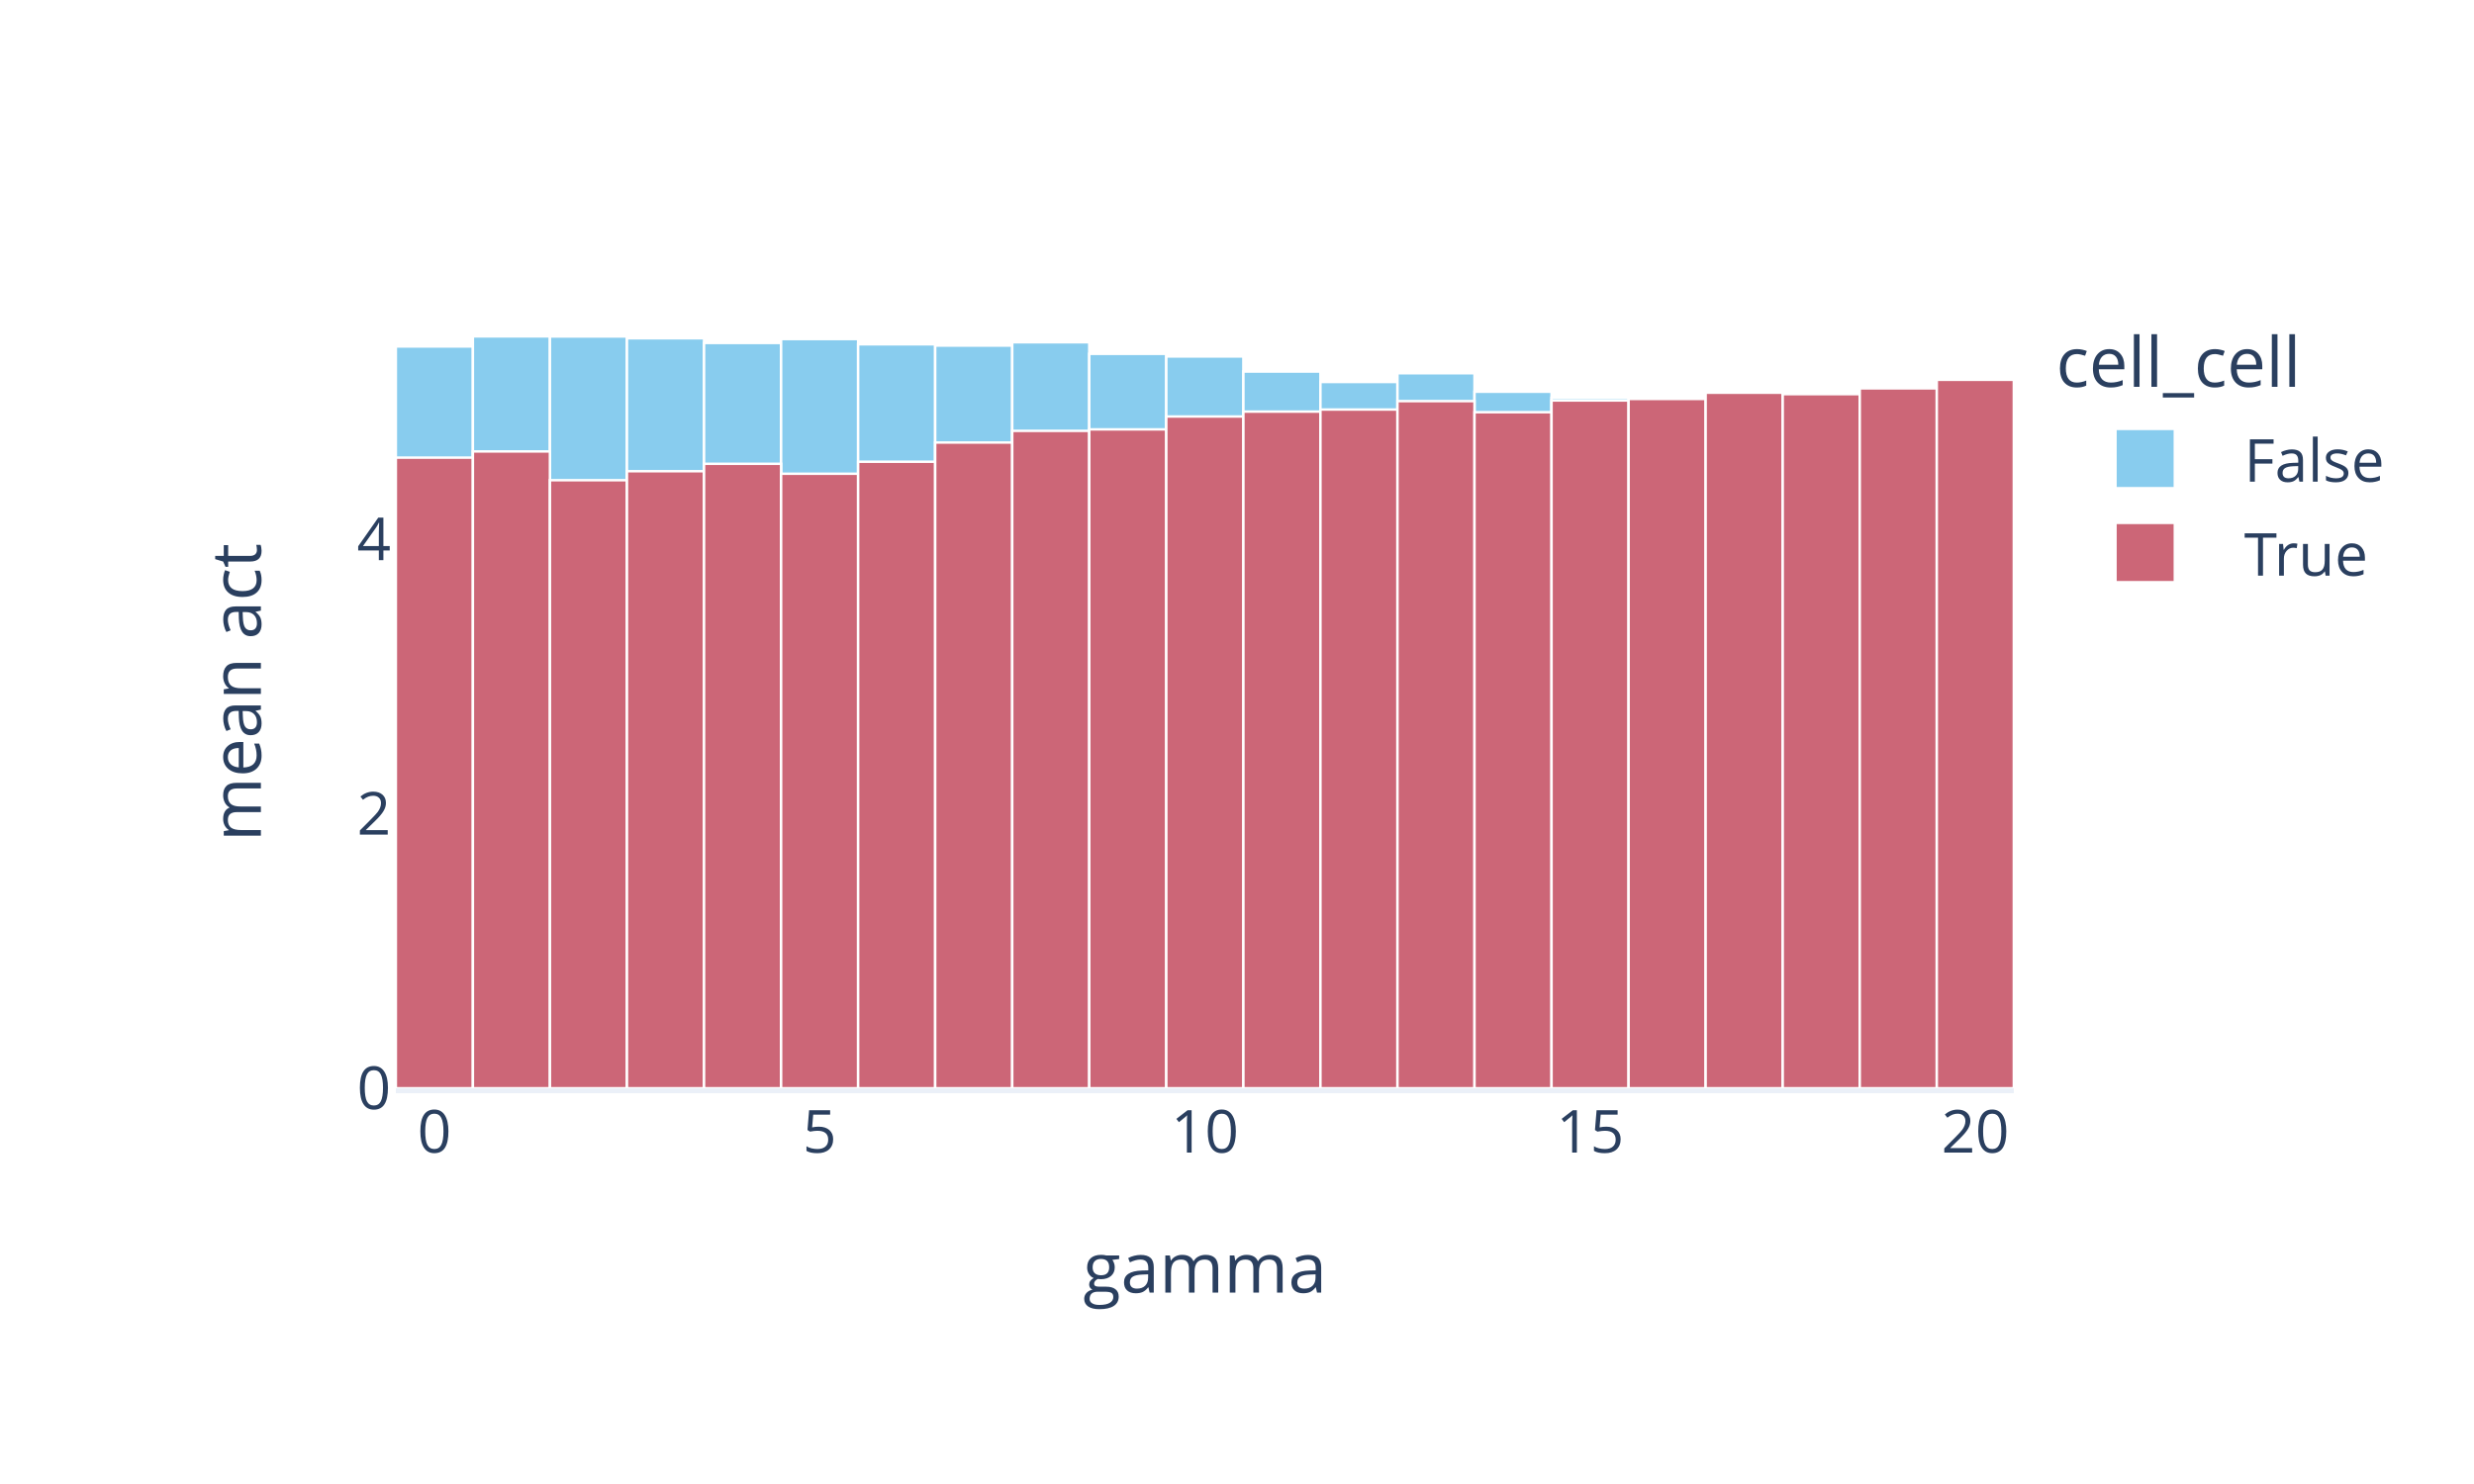
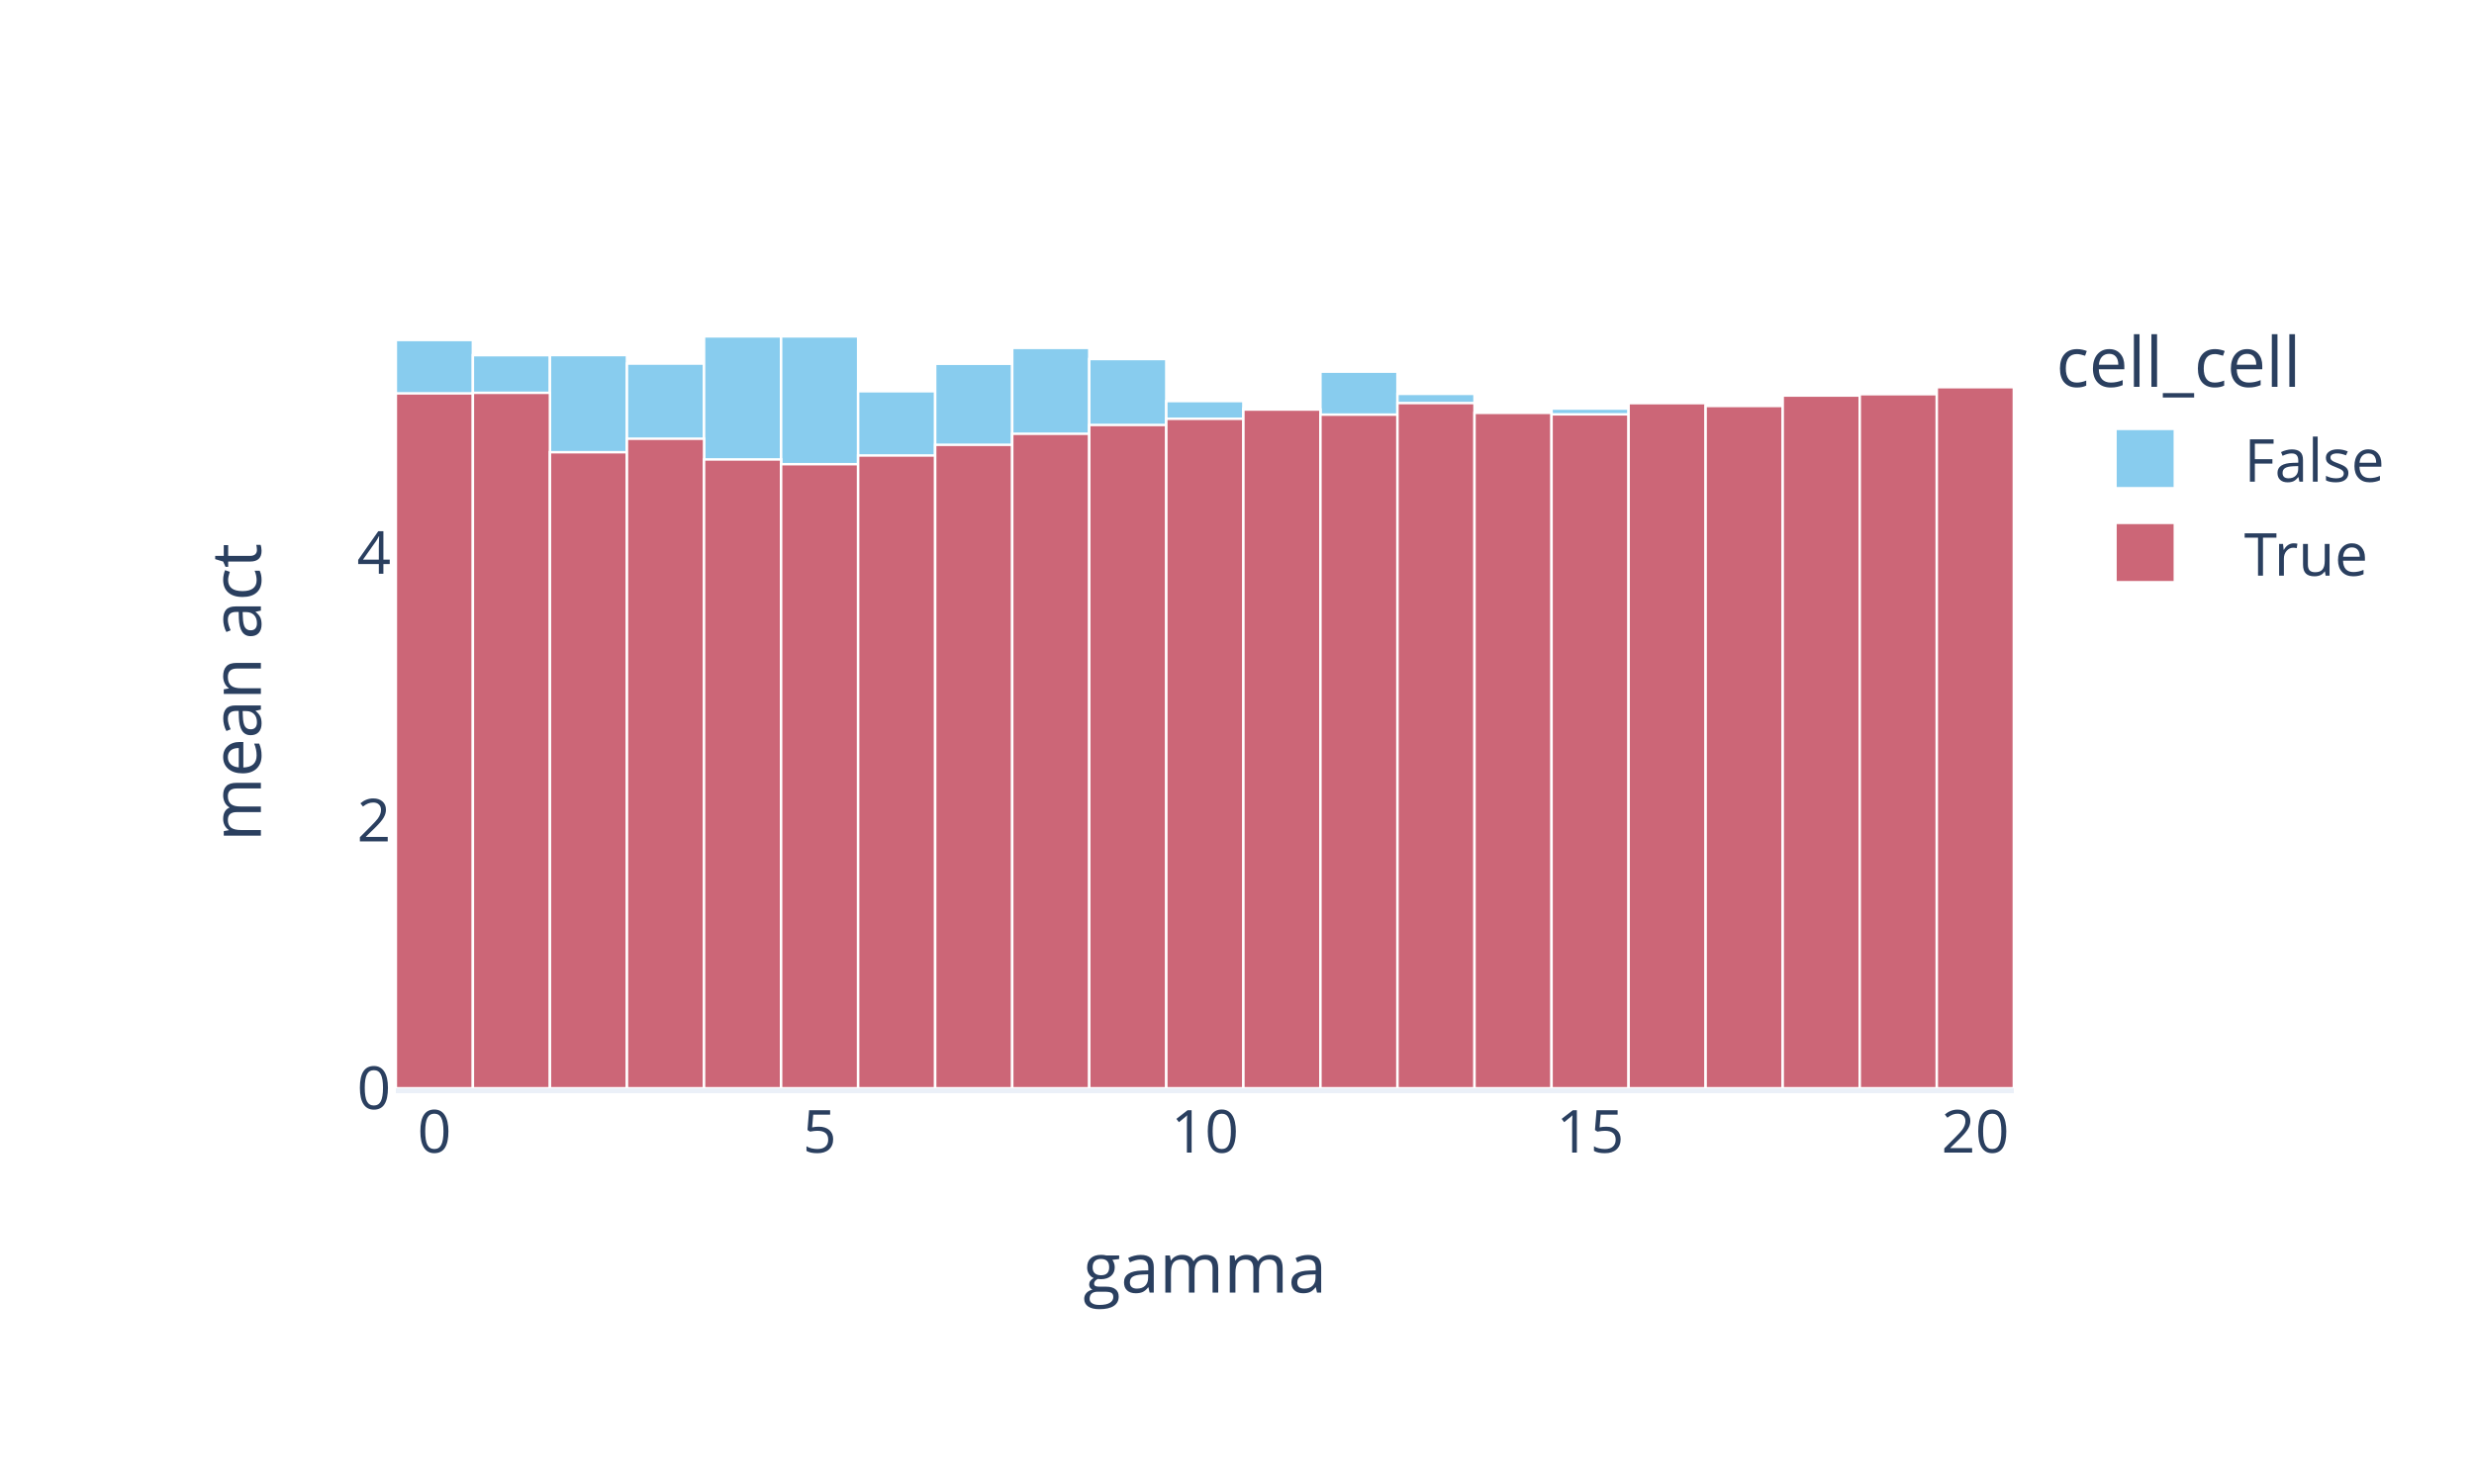
<svg xmlns="http://www.w3.org/2000/svg" class="main-svg" width="500" height="300" style="" viewBox="0 0 500 300">
  <rect x="0" y="0" width="500" height="300" style="fill: rgb(255, 255, 255); fill-opacity: 1;" />
-   <defs id="defs-697878">
+   <defs id="defs-a81a77">
    <g class="clips">
-       <clipPath id="clip697878xyplot" class="plotclip">
+       <clipPath id="clipa81a77xyplot" class="plotclip">
        <rect width="327" height="160" />
      </clipPath>
-       <clipPath class="axesclip" id="clip697878x">
+       <clipPath class="axesclip" id="clipa81a77x">
        <rect x="80" y="0" width="327" height="300" />
      </clipPath>
-       <clipPath class="axesclip" id="clip697878y">
+       <clipPath class="axesclip" id="clipa81a77y">
        <rect x="0" y="60" width="500" height="160" />
      </clipPath>
-       <clipPath class="axesclip" id="clip697878xy">
+       <clipPath class="axesclip" id="clipa81a77xy">
        <rect x="80" y="60" width="327" height="160" />
      </clipPath>
    </g>
    <g class="gradients" />
    <g class="patterns" />
  </defs>
  <g class="bglayer" />
  <g class="layer-below">
    <g class="imagelayer" />
    <g class="shapelayer" />
  </g>
  <g class="cartesianlayer">
    <g class="subplot xy">
      <g class="layer-subplot">
        <g class="shapelayer" />
        <g class="imagelayer" />
      </g>
      <g class="minor-gridlayer">
        <g class="x" />
        <g class="y" />
      </g>
      <g class="gridlayer">
        <g class="x" />
        <g class="y">
-           <path class="ygrid crisp" transform="translate(0,164.52)" d="M80,0h327" style="stroke: rgb(235, 240, 248); stroke-opacity: 1; stroke-width: 1px;" />
-           <path class="ygrid crisp" transform="translate(0,109.04)" d="M80,0h327" style="stroke: rgb(235, 240, 248); stroke-opacity: 1; stroke-width: 1px;" />
+           <path class="ygrid crisp" transform="translate(0,165.89)" d="M80,0h327" style="stroke: rgb(235, 240, 248); stroke-opacity: 1; stroke-width: 1px;" />
+           <path class="ygrid crisp" transform="translate(0,111.79)" d="M80,0h327" style="stroke: rgb(235, 240, 248); stroke-opacity: 1; stroke-width: 1px;" />
        </g>
      </g>
      <g class="zerolinelayer">
        <path class="yzl zl crisp" transform="translate(0,220)" d="M80,0h327" style="stroke: rgb(235, 240, 248); stroke-opacity: 1; stroke-width: 2px;" />
      </g>
      <g class="layer-between">
        <g class="shapelayer" />
        <g class="imagelayer" />
      </g>
      <path class="xlines-below" />
      <path class="ylines-below" />
      <g class="overlines-below" />
      <g class="xaxislayer-below" />
      <g class="yaxislayer-below" />
      <g class="overaxes-below" />
      <g class="overplot">
-         <g class="xy" transform="translate(80,60)" clip-path="url(#clip697878xyplot)">
+         <g class="xy" transform="translate(80,60)" clip-path="url(#clipa81a77xyplot)">
          <g class="barlayer mlayer">
            <g class="trace bars" style="opacity: 1;">
              <g class="points">
                <g class="point">
-                   <path d="M0,160V10.04H15.57V160Z" style="vector-effect: none; opacity: 1; stroke-width: 0.5px; fill: rgb(136, 204, 238); fill-opacity: 1; stroke: rgb(255, 255, 255); stroke-opacity: 1;" />
-                 </g>
-                 <g class="point">
-                   <path d="M15.57,160V8H31.14V160Z" style="vector-effect: none; opacity: 1; stroke-width: 0.5px; fill: rgb(136, 204, 238); fill-opacity: 1; stroke: rgb(255, 255, 255); stroke-opacity: 1;" />
-                 </g>
-                 <g class="point">
-                   <path d="M31.14,160V8.02H46.71V160Z" style="vector-effect: none; opacity: 1; stroke-width: 0.5px; fill: rgb(136, 204, 238); fill-opacity: 1; stroke: rgb(255, 255, 255); stroke-opacity: 1;" />
-                 </g>
-                 <g class="point">
-                   <path d="M46.71,160V8.38H62.29V160Z" style="vector-effect: none; opacity: 1; stroke-width: 0.5px; fill: rgb(136, 204, 238); fill-opacity: 1; stroke: rgb(255, 255, 255); stroke-opacity: 1;" />
-                 </g>
-                 <g class="point">
-                   <path d="M62.29,160V9.33H77.86V160Z" style="vector-effect: none; opacity: 1; stroke-width: 0.5px; fill: rgb(136, 204, 238); fill-opacity: 1; stroke: rgb(255, 255, 255); stroke-opacity: 1;" />
-                 </g>
-                 <g class="point">
-                   <path d="M77.86,160V8.54H93.43V160Z" style="vector-effect: none; opacity: 1; stroke-width: 0.5px; fill: rgb(136, 204, 238); fill-opacity: 1; stroke: rgb(255, 255, 255); stroke-opacity: 1;" />
-                 </g>
-                 <g class="point">
-                   <path d="M93.43,160V9.6H109V160Z" style="vector-effect: none; opacity: 1; stroke-width: 0.5px; fill: rgb(136, 204, 238); fill-opacity: 1; stroke: rgb(255, 255, 255); stroke-opacity: 1;" />
-                 </g>
-                 <g class="point">
-                   <path d="M109,160V9.86H124.57V160Z" style="vector-effect: none; opacity: 1; stroke-width: 0.5px; fill: rgb(136, 204, 238); fill-opacity: 1; stroke: rgb(255, 255, 255); stroke-opacity: 1;" />
-                 </g>
-                 <g class="point">
-                   <path d="M124.57,160V9.19H140.14V160Z" style="vector-effect: none; opacity: 1; stroke-width: 0.5px; fill: rgb(136, 204, 238); fill-opacity: 1; stroke: rgb(255, 255, 255); stroke-opacity: 1;" />
-                 </g>
-                 <g class="point">
-                   <path d="M140.14,160V11.53H155.71V160Z" style="vector-effect: none; opacity: 1; stroke-width: 0.5px; fill: rgb(136, 204, 238); fill-opacity: 1; stroke: rgb(255, 255, 255); stroke-opacity: 1;" />
-                 </g>
-                 <g class="point">
-                   <path d="M155.71,160V12.06H171.29V160Z" style="vector-effect: none; opacity: 1; stroke-width: 0.5px; fill: rgb(136, 204, 238); fill-opacity: 1; stroke: rgb(255, 255, 255); stroke-opacity: 1;" />
-                 </g>
-                 <g class="point">
-                   <path d="M171.29,160V15.11H186.86V160Z" style="vector-effect: none; opacity: 1; stroke-width: 0.5px; fill: rgb(136, 204, 238); fill-opacity: 1; stroke: rgb(255, 255, 255); stroke-opacity: 1;" />
-                 </g>
-                 <g class="point">
-                   <path d="M186.86,160V17.22H202.43V160Z" style="vector-effect: none; opacity: 1; stroke-width: 0.5px; fill: rgb(136, 204, 238); fill-opacity: 1; stroke: rgb(255, 255, 255); stroke-opacity: 1;" />
-                 </g>
-                 <g class="point">
-                   <path d="M202.43,160V15.45H218V160Z" style="vector-effect: none; opacity: 1; stroke-width: 0.5px; fill: rgb(136, 204, 238); fill-opacity: 1; stroke: rgb(255, 255, 255); stroke-opacity: 1;" />
-                 </g>
-                 <g class="point">
-                   <path d="M218,160V19.19H233.57V160Z" style="vector-effect: none; opacity: 1; stroke-width: 0.5px; fill: rgb(136, 204, 238); fill-opacity: 1; stroke: rgb(255, 255, 255); stroke-opacity: 1;" />
-                 </g>
-                 <g class="point">
-                   <path d="M233.57,160V20.42H249.14V160Z" style="vector-effect: none; opacity: 1; stroke-width: 0.5px; fill: rgb(136, 204, 238); fill-opacity: 1; stroke: rgb(255, 255, 255); stroke-opacity: 1;" />
-                 </g>
-                 <g class="point">
-                   <path d="M249.14,160V23.59H264.71V160Z" style="vector-effect: none; opacity: 1; stroke-width: 0.5px; fill: rgb(136, 204, 238); fill-opacity: 1; stroke: rgb(255, 255, 255); stroke-opacity: 1;" />
-                 </g>
-                 <g class="point">
-                   <path d="M264.71,160V24.49H280.29V160Z" style="vector-effect: none; opacity: 1; stroke-width: 0.5px; fill: rgb(136, 204, 238); fill-opacity: 1; stroke: rgb(255, 255, 255); stroke-opacity: 1;" />
-                 </g>
-                 <g class="point">
-                   <path d="M280.29,160V27.55H295.86V160Z" style="vector-effect: none; opacity: 1; stroke-width: 0.5px; fill: rgb(136, 204, 238); fill-opacity: 1; stroke: rgb(255, 255, 255); stroke-opacity: 1;" />
-                 </g>
-                 <g class="point">
-                   <path d="M295.86,160V32.43H311.43V160Z" style="vector-effect: none; opacity: 1; stroke-width: 0.5px; fill: rgb(136, 204, 238); fill-opacity: 1; stroke: rgb(255, 255, 255); stroke-opacity: 1;" />
-                 </g>
-                 <g class="point">
-                   <path d="M311.43,160V31.62H327V160Z" style="vector-effect: none; opacity: 1; stroke-width: 0.5px; fill: rgb(136, 204, 238); fill-opacity: 1; stroke: rgb(255, 255, 255); stroke-opacity: 1;" />
+                   <path d="M0,160V8.73H15.57V160Z" style="vector-effect: none; opacity: 1; stroke-width: 0.5px; fill: rgb(136, 204, 238); fill-opacity: 1; stroke: rgb(255, 255, 255); stroke-opacity: 1;" />
+                 </g>
+                 <g class="point">
+                   <path d="M15.57,160V11.8H31.14V160Z" style="vector-effect: none; opacity: 1; stroke-width: 0.5px; fill: rgb(136, 204, 238); fill-opacity: 1; stroke: rgb(255, 255, 255); stroke-opacity: 1;" />
+                 </g>
+                 <g class="point">
+                   <path d="M31.14,160V11.78H46.71V160Z" style="vector-effect: none; opacity: 1; stroke-width: 0.5px; fill: rgb(136, 204, 238); fill-opacity: 1; stroke: rgb(255, 255, 255); stroke-opacity: 1;" />
+                 </g>
+                 <g class="point">
+                   <path d="M46.71,160V13.5H62.29V160Z" style="vector-effect: none; opacity: 1; stroke-width: 0.5px; fill: rgb(136, 204, 238); fill-opacity: 1; stroke: rgb(255, 255, 255); stroke-opacity: 1;" />
+                 </g>
+                 <g class="point">
+                   <path d="M62.29,160V8H77.86V160Z" style="vector-effect: none; opacity: 1; stroke-width: 0.5px; fill: rgb(136, 204, 238); fill-opacity: 1; stroke: rgb(255, 255, 255); stroke-opacity: 1;" />
+                 </g>
+                 <g class="point">
+                   <path d="M77.86,160V8H93.43V160Z" style="vector-effect: none; opacity: 1; stroke-width: 0.5px; fill: rgb(136, 204, 238); fill-opacity: 1; stroke: rgb(255, 255, 255); stroke-opacity: 1;" />
+                 </g>
+                 <g class="point">
+                   <path d="M93.43,160V19.09H109V160Z" style="vector-effect: none; opacity: 1; stroke-width: 0.5px; fill: rgb(136, 204, 238); fill-opacity: 1; stroke: rgb(255, 255, 255); stroke-opacity: 1;" />
+                 </g>
+                 <g class="point">
+                   <path d="M109,160V13.54H124.57V160Z" style="vector-effect: none; opacity: 1; stroke-width: 0.5px; fill: rgb(136, 204, 238); fill-opacity: 1; stroke: rgb(255, 255, 255); stroke-opacity: 1;" />
+                 </g>
+                 <g class="point">
+                   <path d="M124.57,160V10.33H140.14V160Z" style="vector-effect: none; opacity: 1; stroke-width: 0.5px; fill: rgb(136, 204, 238); fill-opacity: 1; stroke: rgb(255, 255, 255); stroke-opacity: 1;" />
+                 </g>
+                 <g class="point">
+                   <path d="M140.14,160V12.58H155.71V160Z" style="vector-effect: none; opacity: 1; stroke-width: 0.5px; fill: rgb(136, 204, 238); fill-opacity: 1; stroke: rgb(255, 255, 255); stroke-opacity: 1;" />
+                 </g>
+                 <g class="point">
+                   <path d="M155.71,160V21.08H171.29V160Z" style="vector-effect: none; opacity: 1; stroke-width: 0.5px; fill: rgb(136, 204, 238); fill-opacity: 1; stroke: rgb(255, 255, 255); stroke-opacity: 1;" />
+                 </g>
+                 <g class="point">
+                   <path d="M171.29,160V22.57H186.86V160Z" style="vector-effect: none; opacity: 1; stroke-width: 0.5px; fill: rgb(136, 204, 238); fill-opacity: 1; stroke: rgb(255, 255, 255); stroke-opacity: 1;" />
+                 </g>
+                 <g class="point">
+                   <path d="M186.86,160V15.13H202.43V160Z" style="vector-effect: none; opacity: 1; stroke-width: 0.5px; fill: rgb(136, 204, 238); fill-opacity: 1; stroke: rgb(255, 255, 255); stroke-opacity: 1;" />
+                 </g>
+                 <g class="point">
+                   <path d="M202.43,160V19.62H218V160Z" style="vector-effect: none; opacity: 1; stroke-width: 0.5px; fill: rgb(136, 204, 238); fill-opacity: 1; stroke: rgb(255, 255, 255); stroke-opacity: 1;" />
+                 </g>
+                 <g class="point">
+                   <path d="M218,160V27.36H233.57V160Z" style="vector-effect: none; opacity: 1; stroke-width: 0.5px; fill: rgb(136, 204, 238); fill-opacity: 1; stroke: rgb(255, 255, 255); stroke-opacity: 1;" />
+                 </g>
+                 <g class="point">
+                   <path d="M233.57,160V22.6H249.14V160Z" style="vector-effect: none; opacity: 1; stroke-width: 0.5px; fill: rgb(136, 204, 238); fill-opacity: 1; stroke: rgb(255, 255, 255); stroke-opacity: 1;" />
+                 </g>
+                 <g class="point">
+                   <path d="M249.14,160V28.51H264.71V160Z" style="vector-effect: none; opacity: 1; stroke-width: 0.5px; fill: rgb(136, 204, 238); fill-opacity: 1; stroke: rgb(255, 255, 255); stroke-opacity: 1;" />
+                 </g>
+                 <g class="point">
+                   <path d="M264.71,160V22.8H280.29V160Z" style="vector-effect: none; opacity: 1; stroke-width: 0.5px; fill: rgb(136, 204, 238); fill-opacity: 1; stroke: rgb(255, 255, 255); stroke-opacity: 1;" />
+                 </g>
+                 <g class="point">
+                   <path d="M280.29,160V31.34H295.86V160Z" style="vector-effect: none; opacity: 1; stroke-width: 0.5px; fill: rgb(136, 204, 238); fill-opacity: 1; stroke: rgb(255, 255, 255); stroke-opacity: 1;" />
+                 </g>
+                 <g class="point">
+                   <path d="M295.86,160V43.73H311.43V160Z" style="vector-effect: none; opacity: 1; stroke-width: 0.5px; fill: rgb(136, 204, 238); fill-opacity: 1; stroke: rgb(255, 255, 255); stroke-opacity: 1;" />
+                 </g>
+                 <g class="point">
+                   <path d="M311.43,160V45.83H327V160Z" style="vector-effect: none; opacity: 1; stroke-width: 0.5px; fill: rgb(136, 204, 238); fill-opacity: 1; stroke: rgb(255, 255, 255); stroke-opacity: 1;" />
                </g>
              </g>
            </g>
            <g class="trace bars" style="opacity: 1;">
              <g class="points">
                <g class="point">
-                   <path d="M0,160V32.51H15.57V160Z" style="vector-effect: none; opacity: 1; stroke-width: 0.5px; fill: rgb(204, 102, 119); fill-opacity: 1; stroke: rgb(255, 255, 255); stroke-opacity: 1;" />
-                 </g>
-                 <g class="point">
-                   <path d="M15.57,160V31.26H31.14V160Z" style="vector-effect: none; opacity: 1; stroke-width: 0.5px; fill: rgb(204, 102, 119); fill-opacity: 1; stroke: rgb(255, 255, 255); stroke-opacity: 1;" />
-                 </g>
-                 <g class="point">
-                   <path d="M31.14,160V37.08H46.71V160Z" style="vector-effect: none; opacity: 1; stroke-width: 0.5px; fill: rgb(204, 102, 119); fill-opacity: 1; stroke: rgb(255, 255, 255); stroke-opacity: 1;" />
-                 </g>
-                 <g class="point">
-                   <path d="M46.71,160V35.26H62.29V160Z" style="vector-effect: none; opacity: 1; stroke-width: 0.5px; fill: rgb(204, 102, 119); fill-opacity: 1; stroke: rgb(255, 255, 255); stroke-opacity: 1;" />
-                 </g>
-                 <g class="point">
-                   <path d="M62.29,160V33.76H77.86V160Z" style="vector-effect: none; opacity: 1; stroke-width: 0.5px; fill: rgb(204, 102, 119); fill-opacity: 1; stroke: rgb(255, 255, 255); stroke-opacity: 1;" />
-                 </g>
-                 <g class="point">
-                   <path d="M77.86,160V35.77H93.43V160Z" style="vector-effect: none; opacity: 1; stroke-width: 0.5px; fill: rgb(204, 102, 119); fill-opacity: 1; stroke: rgb(255, 255, 255); stroke-opacity: 1;" />
-                 </g>
-                 <g class="point">
-                   <path d="M93.43,160V33.34H109V160Z" style="vector-effect: none; opacity: 1; stroke-width: 0.5px; fill: rgb(204, 102, 119); fill-opacity: 1; stroke: rgb(255, 255, 255); stroke-opacity: 1;" />
-                 </g>
-                 <g class="point">
-                   <path d="M109,160V29.46H124.57V160Z" style="vector-effect: none; opacity: 1; stroke-width: 0.5px; fill: rgb(204, 102, 119); fill-opacity: 1; stroke: rgb(255, 255, 255); stroke-opacity: 1;" />
-                 </g>
-                 <g class="point">
-                   <path d="M124.57,160V27.1H140.14V160Z" style="vector-effect: none; opacity: 1; stroke-width: 0.5px; fill: rgb(204, 102, 119); fill-opacity: 1; stroke: rgb(255, 255, 255); stroke-opacity: 1;" />
-                 </g>
-                 <g class="point">
-                   <path d="M140.14,160V26.8H155.71V160Z" style="vector-effect: none; opacity: 1; stroke-width: 0.5px; fill: rgb(204, 102, 119); fill-opacity: 1; stroke: rgb(255, 255, 255); stroke-opacity: 1;" />
-                 </g>
-                 <g class="point">
-                   <path d="M155.71,160V24.2H171.29V160Z" style="vector-effect: none; opacity: 1; stroke-width: 0.5px; fill: rgb(204, 102, 119); fill-opacity: 1; stroke: rgb(255, 255, 255); stroke-opacity: 1;" />
-                 </g>
-                 <g class="point">
-                   <path d="M171.29,160V23.21H186.86V160Z" style="vector-effect: none; opacity: 1; stroke-width: 0.5px; fill: rgb(204, 102, 119); fill-opacity: 1; stroke: rgb(255, 255, 255); stroke-opacity: 1;" />
-                 </g>
-                 <g class="point">
-                   <path d="M186.86,160V22.79H202.43V160Z" style="vector-effect: none; opacity: 1; stroke-width: 0.5px; fill: rgb(204, 102, 119); fill-opacity: 1; stroke: rgb(255, 255, 255); stroke-opacity: 1;" />
-                 </g>
-                 <g class="point">
-                   <path d="M202.43,160V21.09H218V160Z" style="vector-effect: none; opacity: 1; stroke-width: 0.5px; fill: rgb(204, 102, 119); fill-opacity: 1; stroke: rgb(255, 255, 255); stroke-opacity: 1;" />
-                 </g>
-                 <g class="point">
-                   <path d="M218,160V23.33H233.57V160Z" style="vector-effect: none; opacity: 1; stroke-width: 0.5px; fill: rgb(204, 102, 119); fill-opacity: 1; stroke: rgb(255, 255, 255); stroke-opacity: 1;" />
-                 </g>
-                 <g class="point">
-                   <path d="M233.57,160V20.96H249.14V160Z" style="vector-effect: none; opacity: 1; stroke-width: 0.5px; fill: rgb(204, 102, 119); fill-opacity: 1; stroke: rgb(255, 255, 255); stroke-opacity: 1;" />
-                 </g>
-                 <g class="point">
-                   <path d="M249.14,160V20.65H264.71V160Z" style="vector-effect: none; opacity: 1; stroke-width: 0.5px; fill: rgb(204, 102, 119); fill-opacity: 1; stroke: rgb(255, 255, 255); stroke-opacity: 1;" />
-                 </g>
-                 <g class="point">
-                   <path d="M264.71,160V19.39H280.29V160Z" style="vector-effect: none; opacity: 1; stroke-width: 0.5px; fill: rgb(204, 102, 119); fill-opacity: 1; stroke: rgb(255, 255, 255); stroke-opacity: 1;" />
-                 </g>
-                 <g class="point">
-                   <path d="M280.29,160V19.68H295.86V160Z" style="vector-effect: none; opacity: 1; stroke-width: 0.5px; fill: rgb(204, 102, 119); fill-opacity: 1; stroke: rgb(255, 255, 255); stroke-opacity: 1;" />
-                 </g>
-                 <g class="point">
-                   <path d="M295.86,160V18.51H311.43V160Z" style="vector-effect: none; opacity: 1; stroke-width: 0.5px; fill: rgb(204, 102, 119); fill-opacity: 1; stroke: rgb(255, 255, 255); stroke-opacity: 1;" />
-                 </g>
-                 <g class="point">
-                   <path d="M311.43,160V16.78H327V160Z" style="vector-effect: none; opacity: 1; stroke-width: 0.5px; fill: rgb(204, 102, 119); fill-opacity: 1; stroke: rgb(255, 255, 255); stroke-opacity: 1;" />
+                   <path d="M0,160V19.52H15.57V160Z" style="vector-effect: none; opacity: 1; stroke-width: 0.5px; fill: rgb(204, 102, 119); fill-opacity: 1; stroke: rgb(255, 255, 255); stroke-opacity: 1;" />
+                 </g>
+                 <g class="point">
+                   <path d="M15.57,160V19.41H31.14V160Z" style="vector-effect: none; opacity: 1; stroke-width: 0.5px; fill: rgb(204, 102, 119); fill-opacity: 1; stroke: rgb(255, 255, 255); stroke-opacity: 1;" />
+                 </g>
+                 <g class="point">
+                   <path d="M31.14,160V31.42H46.71V160Z" style="vector-effect: none; opacity: 1; stroke-width: 0.5px; fill: rgb(204, 102, 119); fill-opacity: 1; stroke: rgb(255, 255, 255); stroke-opacity: 1;" />
+                 </g>
+                 <g class="point">
+                   <path d="M46.71,160V28.69H62.29V160Z" style="vector-effect: none; opacity: 1; stroke-width: 0.5px; fill: rgb(204, 102, 119); fill-opacity: 1; stroke: rgb(255, 255, 255); stroke-opacity: 1;" />
+                 </g>
+                 <g class="point">
+                   <path d="M62.29,160V32.88H77.86V160Z" style="vector-effect: none; opacity: 1; stroke-width: 0.5px; fill: rgb(204, 102, 119); fill-opacity: 1; stroke: rgb(255, 255, 255); stroke-opacity: 1;" />
+                 </g>
+                 <g class="point">
+                   <path d="M77.86,160V33.84H93.43V160Z" style="vector-effect: none; opacity: 1; stroke-width: 0.5px; fill: rgb(204, 102, 119); fill-opacity: 1; stroke: rgb(255, 255, 255); stroke-opacity: 1;" />
+                 </g>
+                 <g class="point">
+                   <path d="M93.43,160V32.08H109V160Z" style="vector-effect: none; opacity: 1; stroke-width: 0.5px; fill: rgb(204, 102, 119); fill-opacity: 1; stroke: rgb(255, 255, 255); stroke-opacity: 1;" />
+                 </g>
+                 <g class="point">
+                   <path d="M109,160V29.92H124.57V160Z" style="vector-effect: none; opacity: 1; stroke-width: 0.5px; fill: rgb(204, 102, 119); fill-opacity: 1; stroke: rgb(255, 255, 255); stroke-opacity: 1;" />
+                 </g>
+                 <g class="point">
+                   <path d="M124.57,160V27.69H140.14V160Z" style="vector-effect: none; opacity: 1; stroke-width: 0.5px; fill: rgb(204, 102, 119); fill-opacity: 1; stroke: rgb(255, 255, 255); stroke-opacity: 1;" />
+                 </g>
+                 <g class="point">
+                   <path d="M140.14,160V25.91H155.71V160Z" style="vector-effect: none; opacity: 1; stroke-width: 0.5px; fill: rgb(204, 102, 119); fill-opacity: 1; stroke: rgb(255, 255, 255); stroke-opacity: 1;" />
+                 </g>
+                 <g class="point">
+                   <path d="M155.71,160V24.66H171.29V160Z" style="vector-effect: none; opacity: 1; stroke-width: 0.5px; fill: rgb(204, 102, 119); fill-opacity: 1; stroke: rgb(255, 255, 255); stroke-opacity: 1;" />
+                 </g>
+                 <g class="point">
+                   <path d="M171.29,160V22.79H186.86V160Z" style="vector-effect: none; opacity: 1; stroke-width: 0.5px; fill: rgb(204, 102, 119); fill-opacity: 1; stroke: rgb(255, 255, 255); stroke-opacity: 1;" />
+                 </g>
+                 <g class="point">
+                   <path d="M186.86,160V23.82H202.43V160Z" style="vector-effect: none; opacity: 1; stroke-width: 0.5px; fill: rgb(204, 102, 119); fill-opacity: 1; stroke: rgb(255, 255, 255); stroke-opacity: 1;" />
+                 </g>
+                 <g class="point">
+                   <path d="M202.43,160V21.48H218V160Z" style="vector-effect: none; opacity: 1; stroke-width: 0.5px; fill: rgb(204, 102, 119); fill-opacity: 1; stroke: rgb(255, 255, 255); stroke-opacity: 1;" />
+                 </g>
+                 <g class="point">
+                   <path d="M218,160V23.46H233.57V160Z" style="vector-effect: none; opacity: 1; stroke-width: 0.5px; fill: rgb(204, 102, 119); fill-opacity: 1; stroke: rgb(255, 255, 255); stroke-opacity: 1;" />
+                 </g>
+                 <g class="point">
+                   <path d="M233.57,160V23.76H249.14V160Z" style="vector-effect: none; opacity: 1; stroke-width: 0.5px; fill: rgb(204, 102, 119); fill-opacity: 1; stroke: rgb(255, 255, 255); stroke-opacity: 1;" />
+                 </g>
+                 <g class="point">
+                   <path d="M249.14,160V21.5H264.71V160Z" style="vector-effect: none; opacity: 1; stroke-width: 0.5px; fill: rgb(204, 102, 119); fill-opacity: 1; stroke: rgb(255, 255, 255); stroke-opacity: 1;" />
+                 </g>
+                 <g class="point">
+                   <path d="M264.71,160V22.07H280.29V160Z" style="vector-effect: none; opacity: 1; stroke-width: 0.5px; fill: rgb(204, 102, 119); fill-opacity: 1; stroke: rgb(255, 255, 255); stroke-opacity: 1;" />
+                 </g>
+                 <g class="point">
+                   <path d="M280.29,160V19.96H295.86V160Z" style="vector-effect: none; opacity: 1; stroke-width: 0.5px; fill: rgb(204, 102, 119); fill-opacity: 1; stroke: rgb(255, 255, 255); stroke-opacity: 1;" />
+                 </g>
+                 <g class="point">
+                   <path d="M295.86,160V19.69H311.43V160Z" style="vector-effect: none; opacity: 1; stroke-width: 0.5px; fill: rgb(204, 102, 119); fill-opacity: 1; stroke: rgb(255, 255, 255); stroke-opacity: 1;" />
+                 </g>
+                 <g class="point">
+                   <path d="M311.43,160V18.27H327V160Z" style="vector-effect: none; opacity: 1; stroke-width: 0.5px; fill: rgb(204, 102, 119); fill-opacity: 1; stroke: rgb(255, 255, 255); stroke-opacity: 1;" />
                </g>
              </g>
            </g>
          </g>
        </g>
      </g>
      <g class="zerolinelayer-above" />
      <path class="xlines-above crisp" d="M0,0" style="fill: none;" />
      <path class="ylines-above crisp" d="M0,0" style="fill: none;" />
      <g class="overlines-above" />
      <g class="xaxislayer-above">
        <g class="xtick">
          <text text-anchor="middle" x="0" y="233" transform="translate(87.79,0)" style="font-family: 'Open Sans', verdana, arial, sans-serif; font-size: 12px; fill: rgb(42, 63, 95); fill-opacity: 1; white-space: pre;">0</text>
        </g>
        <g class="xtick">
          <text text-anchor="middle" x="0" y="233" style="font-family: 'Open Sans', verdana, arial, sans-serif; font-size: 12px; fill: rgb(42, 63, 95); fill-opacity: 1; white-space: pre;" transform="translate(165.64,0)">5</text>
        </g>
        <g class="xtick">
          <text text-anchor="middle" x="0" y="233" style="font-family: 'Open Sans', verdana, arial, sans-serif; font-size: 12px; fill: rgb(42, 63, 95); fill-opacity: 1; white-space: pre;" transform="translate(243.5,0)">10</text>
        </g>
        <g class="xtick">
          <text text-anchor="middle" x="0" y="233" style="font-family: 'Open Sans', verdana, arial, sans-serif; font-size: 12px; fill: rgb(42, 63, 95); fill-opacity: 1; white-space: pre;" transform="translate(321.36,0)">15</text>
        </g>
        <g class="xtick">
          <text text-anchor="middle" x="0" y="233" style="font-family: 'Open Sans', verdana, arial, sans-serif; font-size: 12px; fill: rgb(42, 63, 95); fill-opacity: 1; white-space: pre;" transform="translate(399.21,0)">20</text>
        </g>
      </g>
      <g class="yaxislayer-above">
        <g class="ytick">
          <text text-anchor="end" x="79" y="4.2" transform="translate(0,220)" style="font-family: 'Open Sans', verdana, arial, sans-serif; font-size: 12px; fill: rgb(42, 63, 95); fill-opacity: 1; white-space: pre;">0</text>
        </g>
        <g class="ytick">
-           <text text-anchor="end" x="79" y="4.2" style="font-family: 'Open Sans', verdana, arial, sans-serif; font-size: 12px; fill: rgb(42, 63, 95); fill-opacity: 1; white-space: pre;" transform="translate(0,164.52)">2</text>
+           <text text-anchor="end" x="79" y="4.2" style="font-family: 'Open Sans', verdana, arial, sans-serif; font-size: 12px; fill: rgb(42, 63, 95); fill-opacity: 1; white-space: pre;" transform="translate(0,165.89)">2</text>
        </g>
        <g class="ytick">
-           <text text-anchor="end" x="79" y="4.2" style="font-family: 'Open Sans', verdana, arial, sans-serif; font-size: 12px; fill: rgb(42, 63, 95); fill-opacity: 1; white-space: pre;" transform="translate(0,109.04)">4</text>
+           <text text-anchor="end" x="79" y="4.2" style="font-family: 'Open Sans', verdana, arial, sans-serif; font-size: 12px; fill: rgb(42, 63, 95); fill-opacity: 1; white-space: pre;" transform="translate(0,111.79)">4</text>
        </g>
      </g>
      <g class="overaxes-above" />
    </g>
  </g>
  <g class="polarlayer" />
  <g class="smithlayer" />
  <g class="ternarylayer" />
  <g class="geolayer" />
  <g class="funnelarealayer" />
  <g class="pielayer" />
  <g class="iciclelayer" />
  <g class="treemaplayer" />
  <g class="sunburstlayer" />
  <g class="glimages" />
-   <defs id="topdefs-697878">
+   <defs id="topdefs-a81a77">
    <g class="clips" />
-     <clipPath id="legend697878">
+     <clipPath id="legenda81a77">
      <rect width="74" height="67" x="0" y="0" />
    </clipPath>
  </defs>
  <g class="layer-above">
    <g class="imagelayer" />
    <g class="shapelayer" />
  </g>
  <g class="infolayer">
    <g class="legend" pointer-events="all" transform="translate(413.54,60)">
      <rect class="bg" shape-rendering="crispEdges" style="stroke: rgb(68, 68, 68); stroke-opacity: 1; fill: rgb(255, 255, 255); fill-opacity: 1; stroke-width: 0px;" width="74" height="67" x="0" y="0" />
-       <g class="scrollbox" transform="" clip-path="url(#legend697878)">
+       <g class="scrollbox" transform="" clip-path="url(#legenda81a77)">
        <text class="legendtitletext" text-anchor="start" x="2" y="18.2" style="font-family: 'Open Sans', verdana, arial, sans-serif; font-size: 14px; fill: rgb(42, 63, 95); fill-opacity: 1; white-space: pre;">cell_cell</text>
        <g class="groups" transform="">
          <g class="traces" transform="translate(0,32.7)" style="opacity: 1;">
            <text class="legendtext" text-anchor="start" x="40" y="4.68" style="font-family: 'Open Sans', verdana, arial, sans-serif; font-size: 12px; fill: rgb(42, 63, 95); fill-opacity: 1; white-space: pre;">False</text>
            <g class="layers" style="opacity: 1;">
              <g class="legendfill" />
              <g class="legendlines" />
              <g class="legendsymbols">
                <g class="legendpoints">
                  <path class="legendundefined" d="M6,6H-6V-6H6Z" transform="translate(20,0)" style="stroke-width: 0.5px; fill: rgb(136, 204, 238); fill-opacity: 1; stroke: rgb(255, 255, 255); stroke-opacity: 1;" />
                </g>
              </g>
            </g>
            <rect class="legendtoggle" x="0" y="-9.5" width="68.609" height="19" style="fill: rgb(0, 0, 0); fill-opacity: 0;" />
          </g>
        </g>
        <g class="groups" transform="">
          <g class="traces" transform="translate(0,51.7)" style="opacity: 1;">
            <text class="legendtext" text-anchor="start" x="40" y="4.68" style="font-family: 'Open Sans', verdana, arial, sans-serif; font-size: 12px; fill: rgb(42, 63, 95); fill-opacity: 1; white-space: pre;">True</text>
            <g class="layers" style="opacity: 1;">
              <g class="legendfill" />
              <g class="legendlines" />
              <g class="legendsymbols">
                <g class="legendpoints">
                  <path class="legendundefined" d="M6,6H-6V-6H6Z" transform="translate(20,0)" style="stroke-width: 0.5px; fill: rgb(204, 102, 119); fill-opacity: 1; stroke: rgb(255, 255, 255); stroke-opacity: 1;" />
                </g>
              </g>
            </g>
            <rect class="legendtoggle" x="0" y="-9.5" width="68.609" height="19" style="fill: rgb(0, 0, 0); fill-opacity: 0;" />
          </g>
        </g>
      </g>
      <rect class="scrollbar" rx="20" ry="3" width="0" height="0" style="fill: rgb(128, 139, 164); fill-opacity: 1;" x="0" y="0" />
    </g>
    <g class="g-gtitle" />
    <g class="g-xtitle">
      <text class="xtitle" x="243.5" y="261.3" text-anchor="middle" style="opacity: 1; font-family: 'Open Sans', verdana, arial, sans-serif; font-size: 14px; fill: rgb(42, 63, 95); fill-opacity: 1; white-space: pre;">gamma</text>
    </g>
    <g class="g-ytitle">
      <text class="ytitle" transform="rotate(-90,52.725,140)" x="52.725" y="140" text-anchor="middle" style="opacity: 1; font-family: 'Open Sans', verdana, arial, sans-serif; font-size: 14px; fill: rgb(42, 63, 95); fill-opacity: 1; white-space: pre;">mean act</text>
    </g>
  </g>
</svg>
